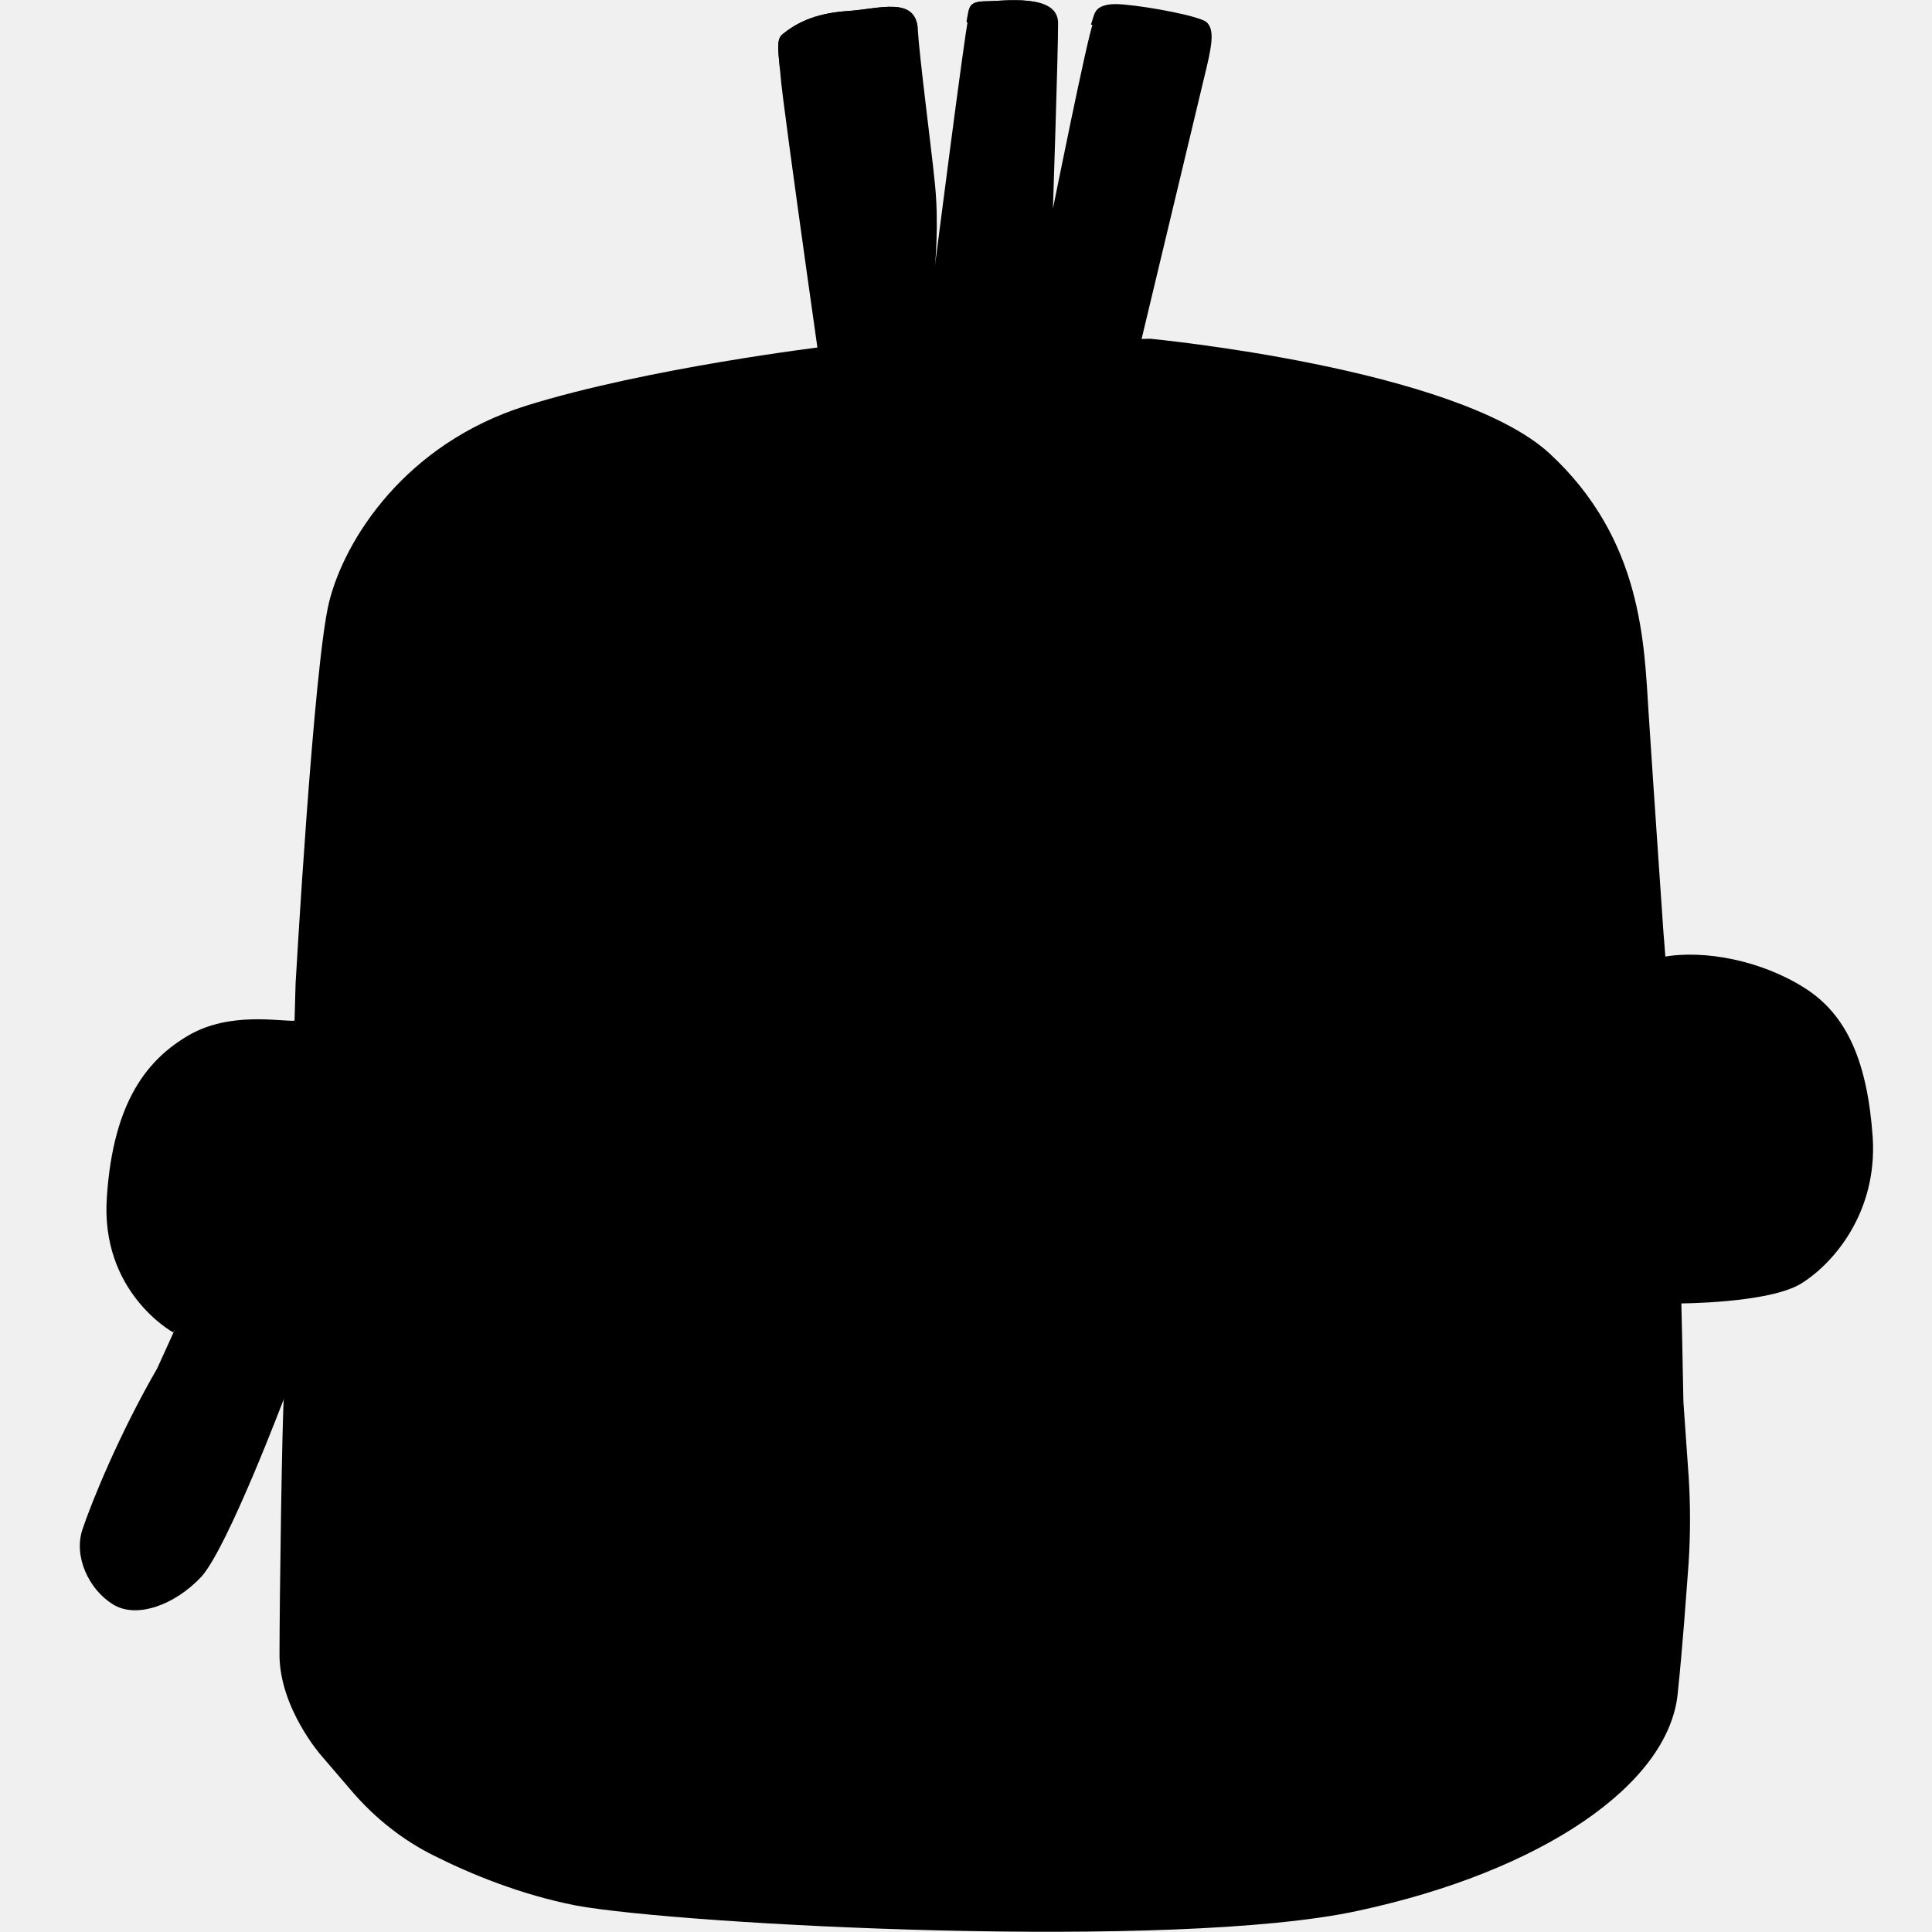
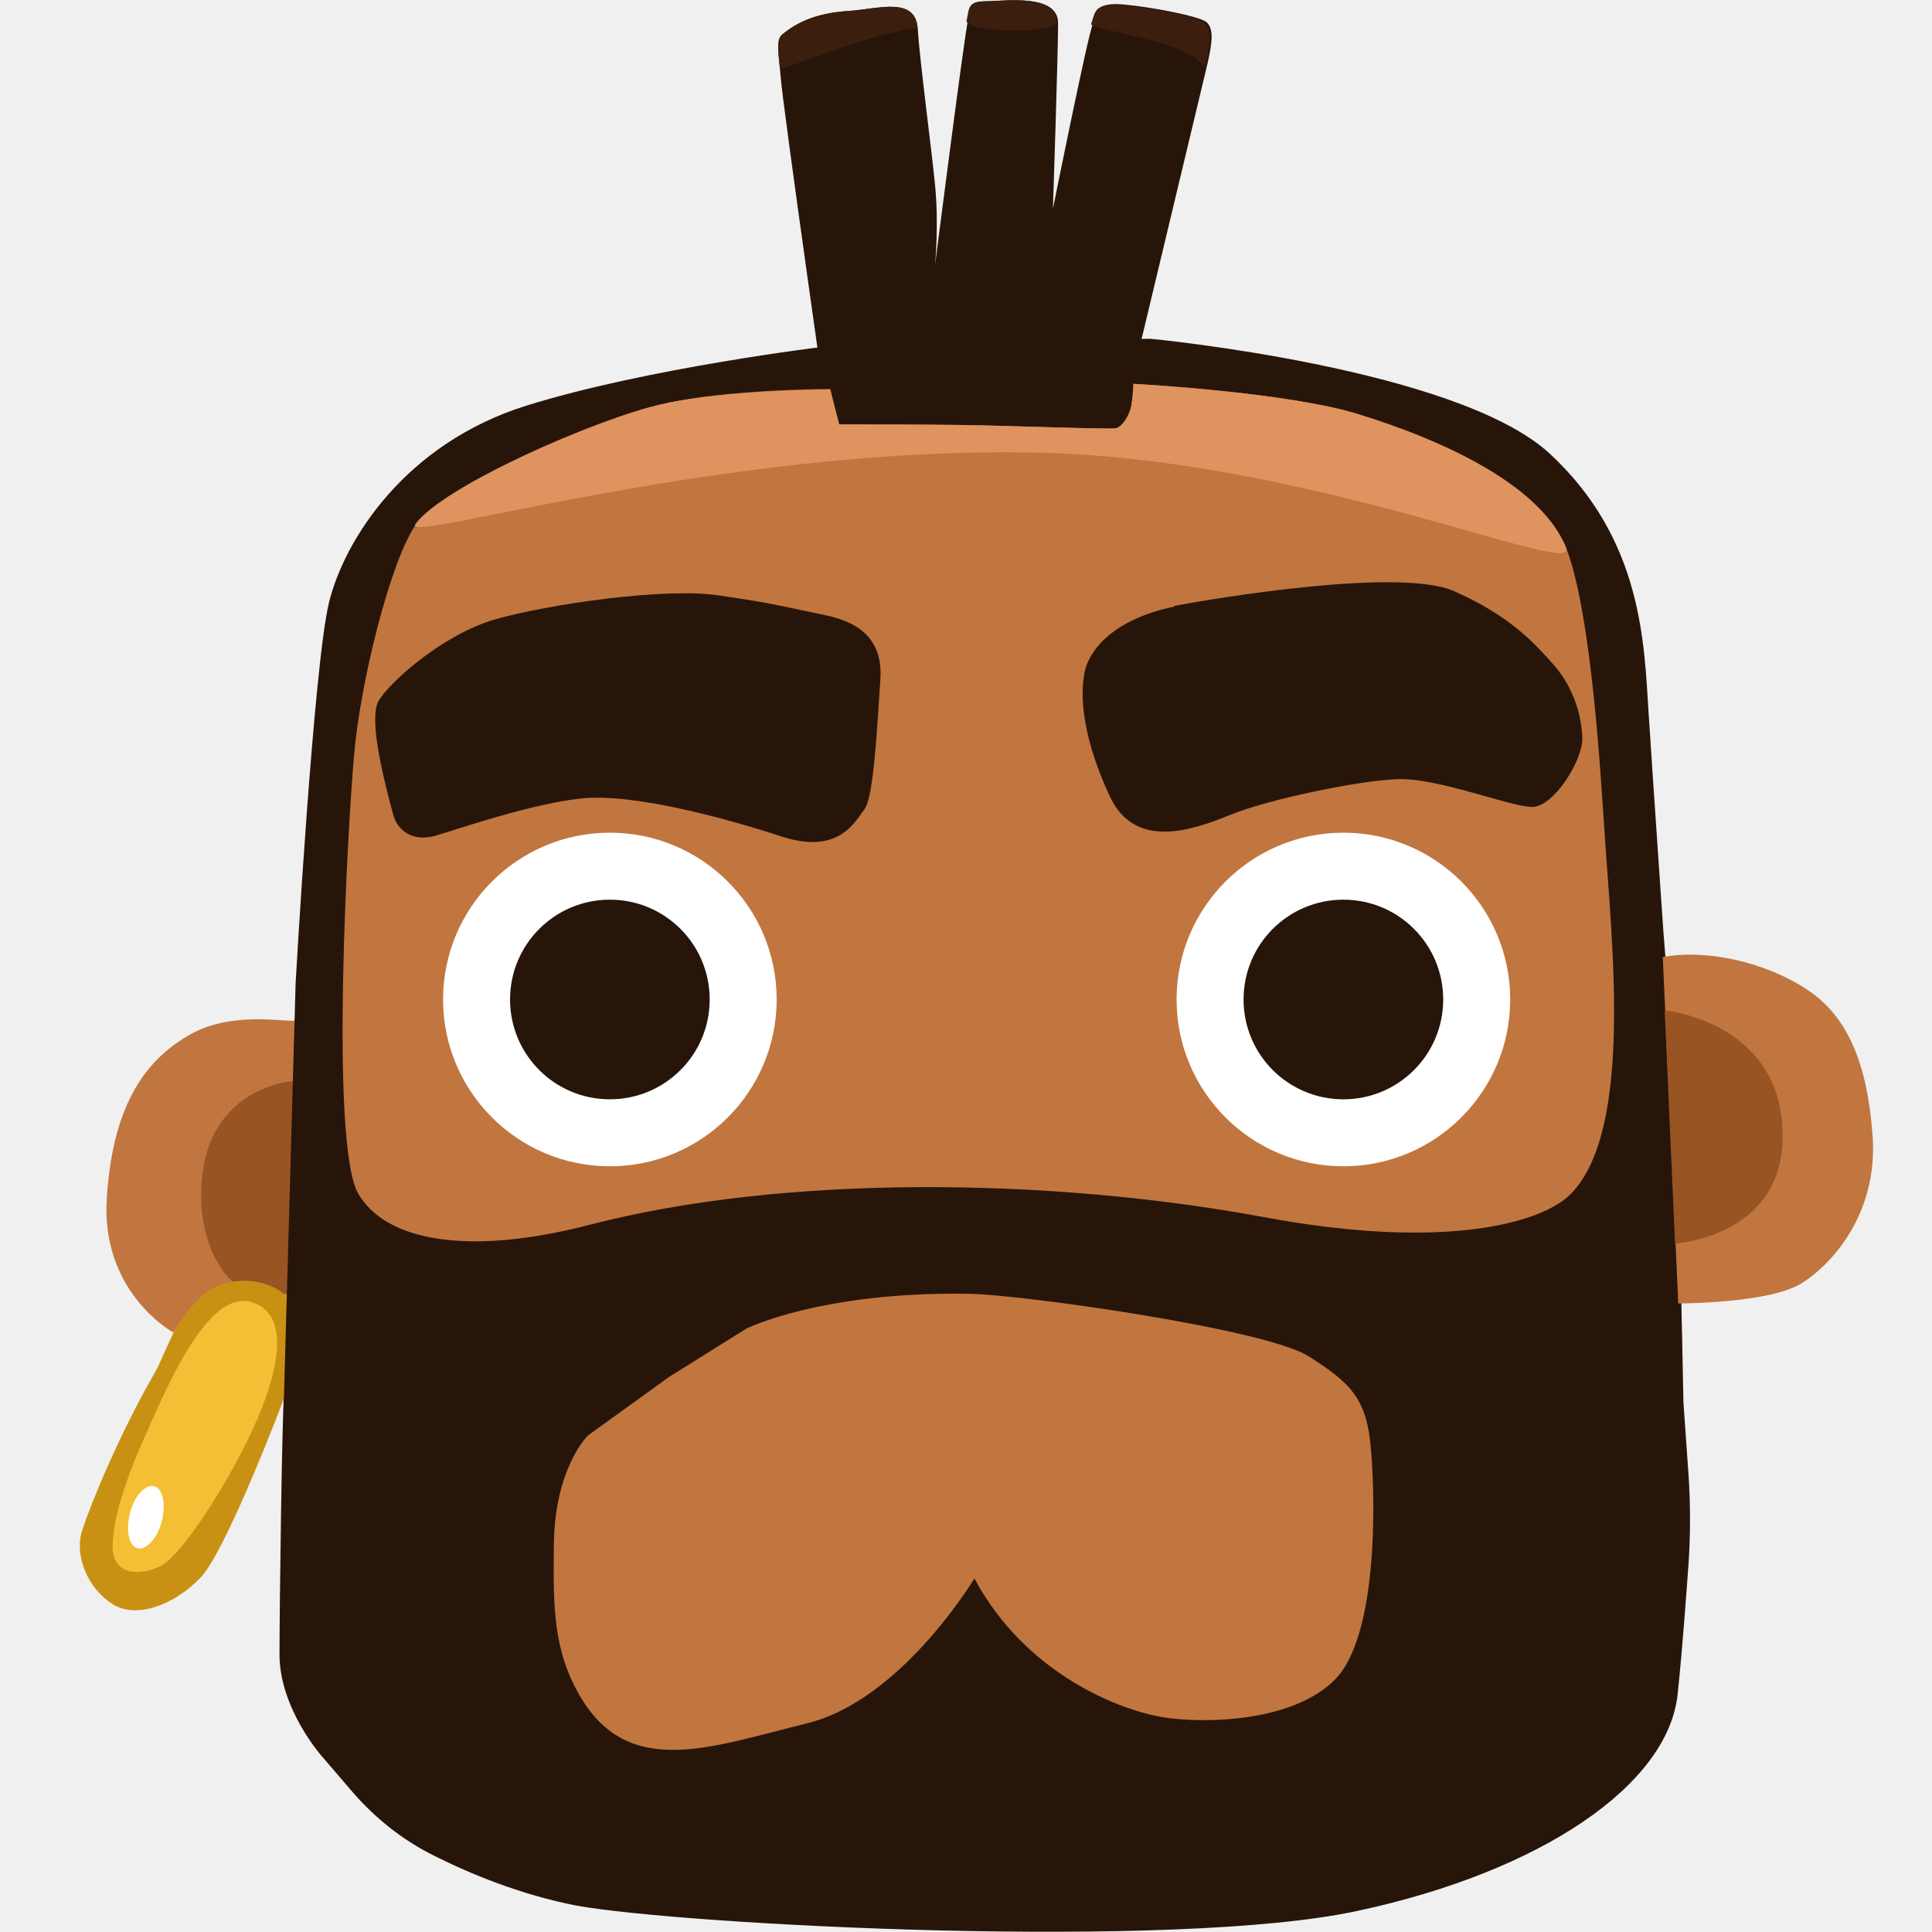
<svg xmlns="http://www.w3.org/2000/svg" viewBox="0 0 90 90">
-   <path d="M39.54,0.51C40.92,0.42,42.63,-0.18,42.75,1.32C42.84,2.79,43.38,6.81,43.56,8.64C43.74,10.47,43.56,12.33,43.56,12.33C43.56,12.33,44.94,1.53,45.09,0.96C45.21,0.36,45.15,0.06,45.96,0.06C46.77,0.06,49.29,-0.33,49.29,1.08C49.29,2.49,49.05,9.72,49.05,9.72C49.05,9.72,50.67,1.65,50.91,1.11C51.12,0.57,51,0.09,52.35,0.21C53.67,0.33,55.83,0.75,56.19,1.02C56.55,1.32,56.49,1.95,56.22,3.09C55.95,4.23,51.99,20.76,51.99,20.76L38.76,21C38.76,21,36.42,4.65,36.36,3.51C36.27,2.4,36.15,1.86,36.42,1.62L36.39,1.65C37.2,0.96,38.16,0.6,39.54,0.51Z" fill="currentColor" />
-   <path d="M52.26,0.24C53.58,0.36,55.74,0.78,56.1,1.05C56.46,1.35,56.4,1.98,56.13,3.12C55.26,1.95,51.99,1.62,50.82,1.14C51.03,0.6,50.91,0.12,52.26,0.24Z" fill="currentColor" />
-   <path d="M45.9,0.06C46.71,0.06,49.23,-0.33,49.23,1.08C48.96,1.59,44.91,1.5,45.03,0.96C45.15,0.36,45.09,0.06,45.9,0.06Z" fill="currentColor" />
-   <path d="M39.54,0.51C40.92,0.42,42.63,-0.18,42.75,1.32C41.01,1.38,36.33,3.33,36.33,3.21C36.24,2.31,36.18,1.89,36.42,1.65L36.39,1.65C37.2,0.96,38.16,0.6,39.54,0.51Z" fill="currentColor" />
-   <path d="M11.46,54.27L8.07,62.1L7.32,63.75C5.55,66.81,4.26,69.99,3.84,71.25C3.42,72.51,4.14,74.04,5.25,74.73C6.33,75.42,8.13,74.79,9.39,73.44C10.62,72.06,13.26,65.07,13.26,65.07C13.26,65.07,14.13,62.01,13.92,61.68L13.92,61.65C13.71,61.35,11.46,54.27,11.46,54.27Z" fill="currentColor" />
-   <path d="M15.18,50.52L12.93,59.94C12.93,59.94,11.76,59.43,10.44,59.79C9.15,60.12,8.07,62.07,8.07,62.07C8.07,62.07,4.65,60.21,4.98,55.74C5.28,51.27,6.9,49.32,8.82,48.21C10.71,47.13,12.99,47.58,13.71,47.55L13.74,47.52Z" fill="currentColor" />
-   <path d="M15.18,50.55L15.18,60.42L13.23,60.27C13.23,60.27,12.33,59.49,10.89,59.7C10.74,59.73,8.91,57.93,9.48,54.36C10.11,50.64,13.56,50.37,13.56,50.37Z" fill="currentColor" />
-   <path d="M11.73,60.66C13.83,61.32,12.69,64.65,11.67,66.81C10.65,68.97,8.49,72.51,7.41,72.99C6.33,73.47,5.16,73.29,5.25,71.88C5.31,70.44,6.06,68.37,6.99,66.39L6.99,66.36C7.65,64.98,9.63,60,11.73,60.66Z" fill="currentColor" />
-   <path d="M6.39,72.12C6.78,72.24,7.32,71.7,7.53,70.89C7.74,70.08,7.59,69.36,7.2,69.24C6.78,69.12,6.27,69.66,6.06,70.47C5.85,71.28,6,72,6.39,72.12Z" fill="currentColor" />
-   <path d="M78.42,65.31L78.36,62.28C78.12,50.55,77.49,43.44,77.49,43.44C77.49,43.44,77.01,36.48,76.8,33.24C76.59,30,76.53,25.14,72.18,21.12C67.83,17.13,53.58,15.78,53.58,15.78L38.46,16.14C38.46,16.14,30.18,17.13,24.51,18.9C18.87,20.67,16.05,25.14,15.33,28.05C14.61,30.96,13.77,45.81,13.77,45.81L13.23,64.98C13.14,65.97,13.02,74.7,13.02,77.13C13.05,79.59,14.94,81.75,14.94,81.75L16.38,83.43C17.46,84.69,18.78,85.74,20.25,86.46C21.93,87.3,24.24,88.26,26.85,88.77C31.83,89.67,54.75,90.87,63.27,89.01C71.79,87.18,77.7,83.16,78.15,78.93C78.39,76.65,78.54,74.43,78.66,72.84C78.75,71.46,78.75,70.11,78.66,68.7L78.66,68.73Z" fill="currentColor" />
-   <path d="M39.09,19.77C39.09,19.77,42.93,19.77,44.97,19.8C46.98,19.83,51.69,20.01,51.99,19.95C52.29,19.86,52.59,19.38,52.68,18.99C52.77,18.63,52.8,17.88,52.8,17.88C52.8,17.88,60.18,18.27,63.45,19.35C66.72,20.37,71.7,22.41,72.96,25.53C74.16,28.62,75.06,36.3,75.3,38.31C75.54,40.32,76.26,56.31,76.35,59.82C76.47,63.33,76.68,72.66,74.97,76.23C73.26,79.8,70.77,82.26,66.78,83.31C62.79,84.33,47.82,84.39,42.87,84.42C37.92,84.48,25.2,83.22,21.72,81.78C18.24,80.34,15.21,77.43,15.12,73.23C15,69.03,15.33,55.92,15.3,53.52C15.3,51.12,16.11,38.31,16.38,35.1C16.65,31.89,18.03,26.16,19.26,24.39C20.52,22.62,27.78,19.44,30.81,18.78C33.87,18.09,38.67,18.09,38.67,18.09L38.67,18.12Z" fill="currentColor" />
-   <path d="M39.09,19.77C39.09,19.77,42.93,19.77,44.97,19.8C46.98,19.83,51.69,20.01,51.99,19.95C52.29,19.86,52.59,19.38,52.68,18.99C52.77,18.63,52.8,17.88,52.8,17.88C52.8,17.88,60.18,18.27,63.45,19.35C66.72,20.37,71.7,22.41,72.96,25.53C74.16,28.62,74.58,36.45,74.73,38.52C75.06,43.71,76.11,52.5,73.23,55.56C71.97,56.94,67.41,58.29,58.89,56.7C48.84,54.84,36.54,54.72,27.57,57.03C21.72,58.56,17.94,57.78,16.68,55.59C15.36,53.25,16.2,38.34,16.5,35.13C16.77,31.92,18.15,26.19,19.38,24.42C20.64,22.65,27.9,19.47,30.93,18.81C33.9,18.12,38.7,18.12,38.7,18.12L38.67,18.12Z" fill="currentColor" />
-   <path d="M39.09,19.77C39.09,19.77,42.93,19.77,44.97,19.8C46.98,19.83,51.69,20.01,51.99,19.95C52.29,19.86,52.59,19.38,52.68,18.99C52.77,18.63,52.8,17.88,52.8,17.88C52.8,17.88,60.18,18.27,63.45,19.35C66.72,20.37,71.7,22.41,72.96,25.53C73.53,26.97,60.99,21.39,48.48,21.09C33.72,20.73,18.69,25.38,19.35,24.42C20.61,22.65,27.87,19.47,30.9,18.81C33.9,18.15,38.7,18.15,38.7,18.15L38.67,18.12Z" fill="currentColor" />
-   <path d="M78.18,60.72C78.18,60.72,82.41,60.72,83.91,59.79C85.41,58.86,87.45,56.49,87.24,53.01C87,49.53,86.07,47.28,84.06,46.02C82.08,44.76,79.41,44.22,77.46,44.58L77.46,44.61Z" fill="currentColor" />
-   <path d="M78.03,57.93C78.03,57.93,83.04,57.63,83.04,52.95C83.07,47.61,77.58,47.07,77.58,47.07L77.55,47.1Z" fill="currentColor" />
-   <path d="M49.53,39.09C49.98,42.96,49.95,51.18,49.95,51.18C49.95,51.18,56.58,51.81,56.79,53.46C57.03,55.77,56.79,56.43,47.67,56.88C38.55,57.3,35.94,56.97,34.74,56.1C33.51,55.2,34.35,53.76,35.01,53.22C35.67,52.68,38.61,51.66,41.07,51.39C41.07,51.39,41.22,38.73,41.46,37.17C41.67,35.61,41.67,34.77,44.46,34.29L44.46,34.26C46.77,33.87,49.08,35.22,49.53,39.09Z" fill="currentColor" />
-   <path d="M67.74,27.54C70.38,28.71,71.49,29.97,72.42,31.02C73.32,32.07,73.68,33.36,73.71,34.38C73.74,35.4,72.39,37.59,71.37,37.59C70.35,37.59,66.87,36.18,65.01,36.3C63.15,36.39,59.13,37.23,57.33,37.95C55.5,38.7,52.86,39.6,51.69,37.08C50.52,34.56,50.31,32.67,50.49,31.53C50.61,30.36,51.81,28.86,54.69,28.26L54.69,28.23C56.73,27.84,65.25,26.43,67.74,27.54Z" fill="currentColor" />
-   <path d="M59.1,28.53C61.53,28.32,65.34,28.41,67.32,29.25C69.3,30.09,71.7,31.56,72.12,32.7C72.54,33.84,72.15,36.24,71.31,36.21C70.47,36.18,66.78,34.83,63.81,35.28C60.84,35.67,56.61,36.87,55.65,37.35C54.69,37.86,53.19,37.98,52.8,36.63C52.38,35.34,51.3,32.49,52.2,30.6C52.62,29.7,56.64,28.77,59.1,28.53Z" fill="currentColor" />
-   <path d="M41.01,31.65C40.86,33.84,40.71,37.14,40.26,37.71C39.84,38.25,39.09,39.84,36.42,38.97C33.75,38.1,29.46,36.93,27.03,37.2C24.6,37.47,21.12,38.7,20.25,38.94C19.38,39.18,18.54,38.85,18.3,37.89C18.06,36.96,17.1,33.57,17.64,32.64C18.21,31.71,20.67,29.55,23.04,28.86C25.41,28.17,31.05,27.33,33.57,27.75C36.06,28.11,36.51,28.26,38.55,28.68C39.6,28.92,41.16,29.49,41.01,31.65Z" fill="currentColor" />
-   <path d="M32.73,28.8C37.11,29.28,39.72,29.94,39.72,30.78C39.72,31.62,39.36,35.28,39.06,36.24C38.79,37.23,38.19,37.95,36.6,37.68C34.98,37.41,30.42,35.37,26.58,35.91C22.74,36.45,21.33,37.02,20.88,37.29C20.43,37.56,19.5,37.8,19.32,36.81C19.14,35.88,18.9,33.87,19.29,32.97C19.71,32.1,20.97,31.44,21.72,31.02L21.72,30.99C23.61,29.97,28.35,28.32,32.73,28.8Z" fill="currentColor" />
-   <path d="M60.96,63.18C62.94,64.44,63.69,65.16,63.87,67.59C64.08,70.02,64.17,76.23,62.19,78.24C60.21,80.25,55.98,80.31,54.09,79.98C52.17,79.65,47.79,78,45.39,73.53C45.39,73.53,42,79.2,37.59,80.28C33.18,81.36,29.34,82.89,27.06,79.08C25.77,76.92,25.77,74.88,25.8,72C25.83,68.37,27.39,66.87,27.39,66.87L31.17,64.14L34.77,61.89C34.77,61.89,38.25,60.15,45.18,60.27C47.79,60.33,58.98,61.92,60.96,63.18Z" fill="currentColor" />
-   <path d="M36.18,46.56C36.18,42.27,32.7,38.79,28.41,38.79C24.12,38.79,20.64,42.27,20.64,46.56C20.64,50.85,24.12,54.33,28.41,54.33C32.7,54.33,36.18,50.85,36.18,46.56Z" fill="currentColor" />
-   <path d="M70.35,46.56C70.35,42.27,66.87,38.79,62.58,38.79C58.29,38.79,54.81,42.27,54.81,46.56C54.81,50.85,58.29,54.33,62.58,54.33C66.87,54.33,70.35,50.85,70.35,46.56Z" fill="currentColor" />
-   <path d="M33.06,46.56C33.06,43.99,30.98,41.91,28.41,41.91C25.84,41.91,23.76,43.99,23.76,46.56C23.76,49.13,25.84,51.21,28.41,51.21C30.98,51.21,33.06,49.13,33.06,46.56Z" fill="currentColor" />
-   <path d="M67.23,46.56C67.23,43.99,65.15,41.91,62.58,41.91C60.01,41.91,57.93,43.99,57.93,46.56C57.93,49.13,60.01,51.21,62.58,51.21C65.15,51.21,67.23,49.13,67.23,46.56Z" fill="currentColor" />
+   <path d="M39.54,0.51C40.92,0.42,42.63,-0.18,42.75,1.32C42.84,2.79,43.38,6.81,43.56,8.64C43.74,10.47,43.56,12.33,43.56,12.33C43.56,12.33,44.94,1.53,45.09,0.96C45.21,0.36,45.15,0.06,45.96,0.06C46.77,0.06,49.29,-0.33,49.29,1.08C49.29,2.49,49.05,9.72,49.05,9.72C49.05,9.72,50.67,1.65,50.91,1.11C51.12,0.57,51,0.09,52.35,0.21C53.67,0.33,55.83,0.75,56.19,1.02C56.55,1.32,56.49,1.95,56.22,3.09C55.95,4.23,51.99,20.76,51.99,20.76L38.76,21C38.76,21,36.42,4.65,36.36,3.51C36.27,2.4,36.15,1.86,36.42,1.62L36.39,1.65C37.2,0.96,38.16,0.6,39.54,0.51Z" fill="#28150A" />
+   <path d="M52.26,0.24C53.58,0.36,55.74,0.78,56.1,1.05C56.46,1.35,56.4,1.98,56.13,3.12C55.26,1.95,51.99,1.62,50.82,1.14C51.03,0.6,50.91,0.12,52.26,0.24Z" fill="#3B1E0D" />
+   <path d="M45.9,0.06C46.71,0.06,49.23,-0.33,49.23,1.08C48.96,1.59,44.91,1.5,45.03,0.96C45.15,0.36,45.09,0.06,45.9,0.06Z" fill="#3B1E0D" />
+   <path d="M39.54,0.51C40.92,0.42,42.63,-0.18,42.75,1.32C41.01,1.38,36.33,3.33,36.33,3.21C36.24,2.31,36.18,1.89,36.42,1.65L36.39,1.65C37.2,0.96,38.16,0.6,39.54,0.51Z" fill="#3B1E0D" />
+   <path d="M11.46,54.27L8.07,62.1L7.32,63.75C5.55,66.81,4.26,69.99,3.84,71.25C3.42,72.51,4.14,74.04,5.25,74.73C6.33,75.42,8.13,74.79,9.39,73.44C10.62,72.06,13.26,65.07,13.26,65.07C13.26,65.07,14.13,62.01,13.92,61.68L13.92,61.65C13.71,61.35,11.46,54.27,11.46,54.27Z" fill="#C99114" />
+   <path d="M15.18,50.52L12.93,59.94C12.93,59.94,11.76,59.43,10.44,59.79C9.15,60.12,8.07,62.07,8.07,62.07C8.07,62.07,4.65,60.21,4.98,55.74C5.28,51.27,6.9,49.32,8.82,48.21C10.71,47.13,12.99,47.58,13.71,47.55L13.74,47.52Z" fill="#C1763F" />
+   <path d="M15.18,50.55L15.18,60.42L13.23,60.27C13.23,60.27,12.33,59.49,10.89,59.7C10.74,59.73,8.91,57.93,9.48,54.36C10.11,50.64,13.56,50.37,13.56,50.37Z" fill="#995424" />
+   <path d="M11.73,60.66C13.83,61.32,12.69,64.65,11.67,66.81C10.65,68.97,8.49,72.51,7.41,72.99C6.33,73.47,5.16,73.29,5.25,71.88C5.31,70.44,6.06,68.37,6.99,66.39L6.99,66.36C7.65,64.98,9.63,60,11.73,60.66Z" fill="#F4BF35" />
+   <path d="M6.39,72.12C6.78,72.24,7.32,71.7,7.53,70.89C7.74,70.08,7.59,69.36,7.2,69.24C6.78,69.12,6.27,69.66,6.06,70.47C5.85,71.28,6,72,6.39,72.12Z" fill="white" />
+   <path d="M78.42,65.31L78.36,62.28C78.12,50.55,77.49,43.44,77.49,43.44C77.49,43.44,77.01,36.48,76.8,33.24C76.59,30,76.53,25.14,72.18,21.12C67.83,17.13,53.58,15.78,53.58,15.78L38.46,16.14C38.46,16.14,30.18,17.13,24.51,18.9C18.87,20.67,16.05,25.14,15.33,28.05C14.61,30.96,13.77,45.81,13.77,45.81L13.23,64.98C13.14,65.97,13.02,74.7,13.02,77.13C13.05,79.59,14.94,81.75,14.94,81.75L16.38,83.43C17.46,84.69,18.78,85.74,20.25,86.46C21.93,87.3,24.24,88.26,26.85,88.77C31.83,89.67,54.75,90.87,63.27,89.01C71.79,87.18,77.7,83.16,78.15,78.93C78.39,76.65,78.54,74.43,78.66,72.84C78.75,71.46,78.75,70.11,78.66,68.7L78.66,68.73Z" fill="#28150A" />
+   <path d="M39.09,19.77C39.09,19.77,42.93,19.77,44.97,19.8C46.98,19.83,51.69,20.01,51.99,19.95C52.29,19.86,52.59,19.38,52.68,18.99C52.77,18.63,52.8,17.88,52.8,17.88C52.8,17.88,60.18,18.27,63.45,19.35C66.72,20.37,71.7,22.41,72.96,25.53C74.16,28.62,75.06,36.3,75.3,38.31C75.54,40.32,76.26,56.31,76.35,59.82C76.47,63.33,76.68,72.66,74.97,76.23C73.26,79.8,70.77,82.26,66.78,83.31C62.79,84.33,47.82,84.39,42.87,84.42C37.92,84.48,25.2,83.22,21.72,81.78C18.24,80.34,15.21,77.43,15.12,73.23C15,69.03,15.33,55.92,15.3,53.52C15.3,51.12,16.11,38.31,16.38,35.1C16.65,31.89,18.03,26.16,19.26,24.39C20.52,22.62,27.78,19.44,30.81,18.78C33.87,18.09,38.67,18.09,38.67,18.09L38.67,18.12Z" fill="#28150A" />
+   <path d="M39.09,19.77C39.09,19.77,42.93,19.77,44.97,19.8C46.98,19.83,51.69,20.01,51.99,19.95C52.29,19.86,52.59,19.38,52.68,18.99C52.77,18.63,52.8,17.88,52.8,17.88C52.8,17.88,60.18,18.27,63.45,19.35C66.72,20.37,71.7,22.41,72.96,25.53C74.16,28.62,74.58,36.45,74.73,38.52C75.06,43.71,76.11,52.5,73.23,55.56C71.97,56.94,67.41,58.29,58.89,56.7C48.84,54.84,36.54,54.72,27.57,57.03C21.72,58.56,17.94,57.78,16.68,55.59C15.36,53.25,16.2,38.34,16.5,35.13C16.77,31.92,18.15,26.19,19.38,24.42C20.64,22.65,27.9,19.47,30.93,18.81C33.9,18.12,38.7,18.12,38.7,18.12L38.67,18.12Z" fill="#C1763F" />
+   <path d="M39.09,19.77C39.09,19.77,42.93,19.77,44.97,19.8C46.98,19.83,51.69,20.01,51.99,19.95C52.29,19.86,52.59,19.38,52.68,18.99C52.77,18.63,52.8,17.88,52.8,17.88C52.8,17.88,60.18,18.27,63.45,19.35C66.72,20.37,71.7,22.41,72.96,25.53C73.53,26.97,60.99,21.39,48.48,21.09C33.72,20.73,18.69,25.38,19.35,24.42C20.61,22.65,27.87,19.47,30.9,18.81C33.9,18.15,38.7,18.15,38.7,18.15L38.67,18.12Z" fill="#DF935E" />
+   <path d="M78.18,60.72C78.18,60.72,82.41,60.72,83.91,59.79C85.41,58.86,87.45,56.49,87.24,53.01C87,49.53,86.07,47.28,84.06,46.02C82.08,44.76,79.41,44.22,77.46,44.58L77.46,44.61Z" fill="#C1763F" />
+   <path d="M78.03,57.93C78.03,57.93,83.04,57.63,83.04,52.95C83.07,47.61,77.58,47.07,77.58,47.07L77.55,47.1Z" fill="#995424" />
+   <path d="M49.53,39.09C49.98,42.96,49.95,51.18,49.95,51.18C49.95,51.18,56.58,51.81,56.79,53.46C57.03,55.77,56.79,56.43,47.67,56.88C38.55,57.3,35.94,56.97,34.74,56.1C33.51,55.2,34.35,53.76,35.01,53.22C35.67,52.68,38.61,51.66,41.07,51.39C41.07,51.39,41.22,38.73,41.46,37.17C41.67,35.61,41.67,34.77,44.46,34.29L44.46,34.26C46.77,33.87,49.08,35.22,49.53,39.09Z" fill="url(#paint0_linear_119_7703)" />
+   <path d="M67.74,27.54C70.38,28.71,71.49,29.97,72.42,31.02C73.32,32.07,73.68,33.36,73.71,34.38C73.74,35.4,72.39,37.59,71.37,37.59C70.35,37.59,66.87,36.18,65.01,36.3C63.15,36.39,59.13,37.23,57.33,37.95C55.5,38.7,52.86,39.6,51.69,37.08C50.52,34.56,50.31,32.67,50.49,31.53C50.61,30.36,51.81,28.86,54.69,28.26L54.69,28.23C56.73,27.84,65.25,26.43,67.74,27.54Z" fill="#28150A" />
+   <path d="M59.1,28.53C61.53,28.32,65.34,28.41,67.32,29.25C69.3,30.09,71.7,31.56,72.12,32.7C72.54,33.84,72.15,36.24,71.31,36.21C70.47,36.18,66.78,34.83,63.81,35.28C60.84,35.67,56.61,36.87,55.65,37.35C54.69,37.86,53.19,37.98,52.8,36.63C52.38,35.34,51.3,32.49,52.2,30.6C52.62,29.7,56.64,28.77,59.1,28.53Z" fill="#28150A" />
+   <path d="M41.01,31.65C40.86,33.84,40.71,37.14,40.26,37.71C39.84,38.25,39.09,39.84,36.42,38.97C33.75,38.1,29.46,36.93,27.03,37.2C24.6,37.47,21.12,38.7,20.25,38.94C19.38,39.18,18.54,38.85,18.3,37.89C18.06,36.96,17.1,33.57,17.64,32.64C18.21,31.71,20.67,29.55,23.04,28.86C25.41,28.17,31.05,27.33,33.57,27.75C36.06,28.11,36.51,28.26,38.55,28.68C39.6,28.92,41.16,29.49,41.01,31.65Z" fill="#28150A" />
+   <path d="M32.73,28.8C37.11,29.28,39.72,29.94,39.72,30.78C39.72,31.62,39.36,35.28,39.06,36.24C38.79,37.23,38.19,37.95,36.6,37.68C34.98,37.41,30.42,35.37,26.58,35.91C22.74,36.45,21.33,37.02,20.88,37.29C20.43,37.56,19.5,37.8,19.32,36.81C19.14,35.88,18.9,33.87,19.29,32.97C19.71,32.1,20.97,31.44,21.72,31.02L21.72,30.99C23.61,29.97,28.35,28.32,32.73,28.8Z" fill="#28150A" />
+   <path d="M60.96,63.18C62.94,64.44,63.69,65.16,63.87,67.59C64.08,70.02,64.17,76.23,62.19,78.24C60.21,80.25,55.98,80.31,54.09,79.98C52.17,79.65,47.79,78,45.39,73.53C45.39,73.53,42,79.2,37.59,80.28C33.18,81.36,29.34,82.89,27.06,79.08C25.77,76.92,25.77,74.88,25.8,72C25.83,68.37,27.39,66.87,27.39,66.87L31.17,64.14L34.77,61.89C34.77,61.89,38.25,60.15,45.18,60.27C47.79,60.33,58.98,61.92,60.96,63.18Z" fill="#C1763F" />
+   <path d="M36.18,46.56C36.18,42.27,32.7,38.79,28.41,38.79C24.12,38.79,20.64,42.27,20.64,46.56C20.64,50.85,24.12,54.33,28.41,54.33C32.7,54.33,36.18,50.85,36.18,46.56Z" fill="white" />
+   <path d="M70.35,46.56C70.35,42.27,66.87,38.79,62.58,38.79C58.29,38.79,54.81,42.27,54.81,46.56C54.81,50.85,58.29,54.33,62.58,54.33C66.87,54.33,70.35,50.85,70.35,46.56Z" fill="white" />
+   <path d="M33.06,46.56C33.06,43.99,30.98,41.91,28.41,41.91C25.84,41.91,23.76,43.99,23.76,46.56C23.76,49.13,25.84,51.21,28.41,51.21C30.98,51.21,33.06,49.13,33.06,46.56Z" fill="#28150A" />
+   <path d="M67.23,46.56C67.23,43.99,65.15,41.91,62.58,41.91C60.01,41.91,57.93,43.99,57.93,46.56C57.93,49.13,60.01,51.21,62.58,51.21C65.15,51.21,67.23,49.13,67.23,46.56Z" fill="#28150A" />
</svg>
